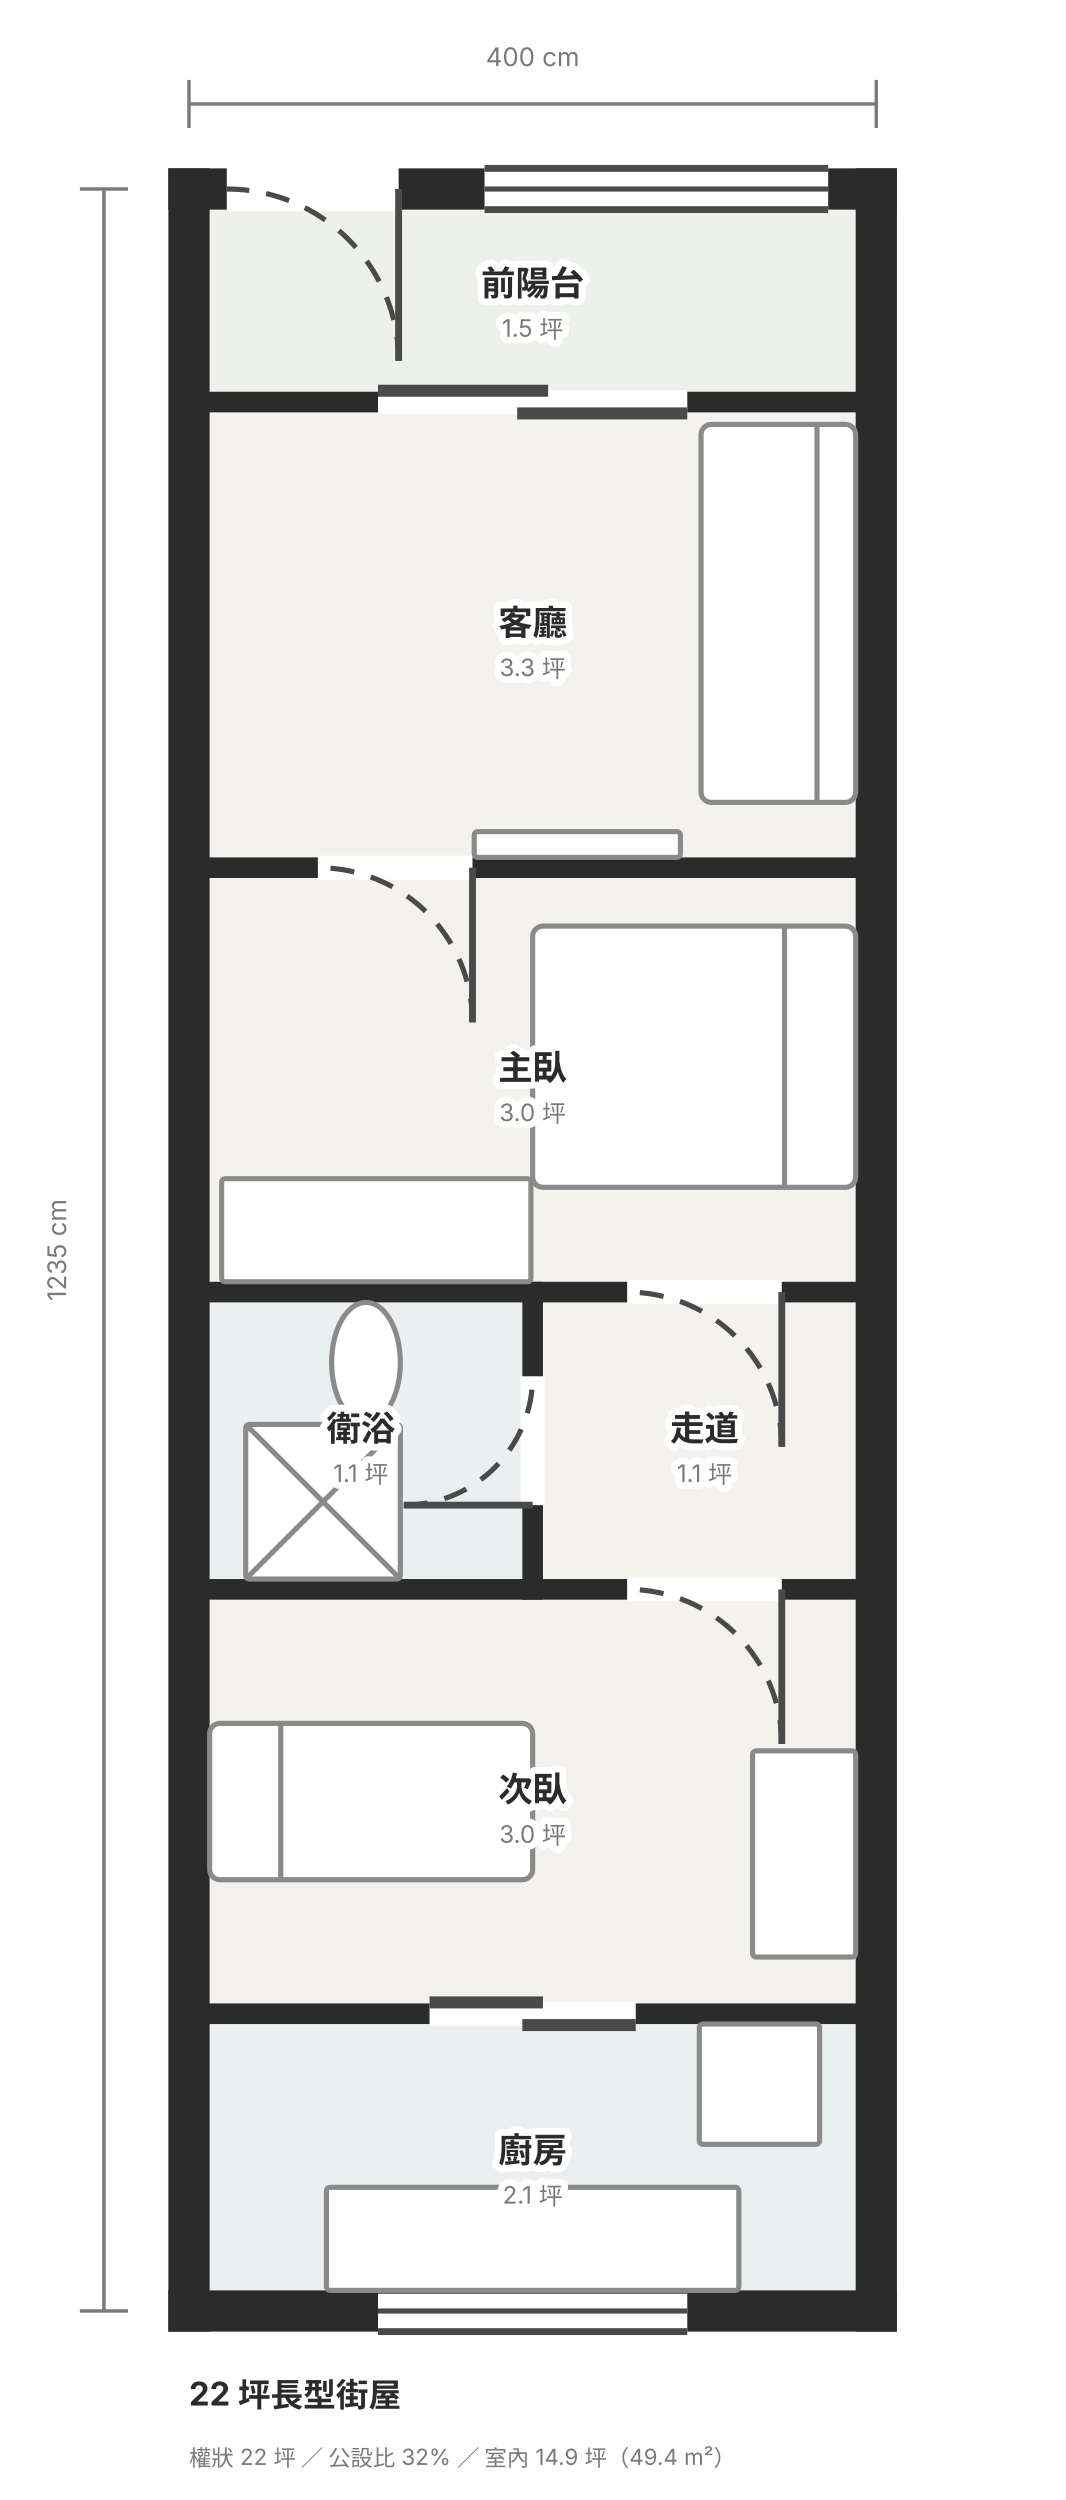
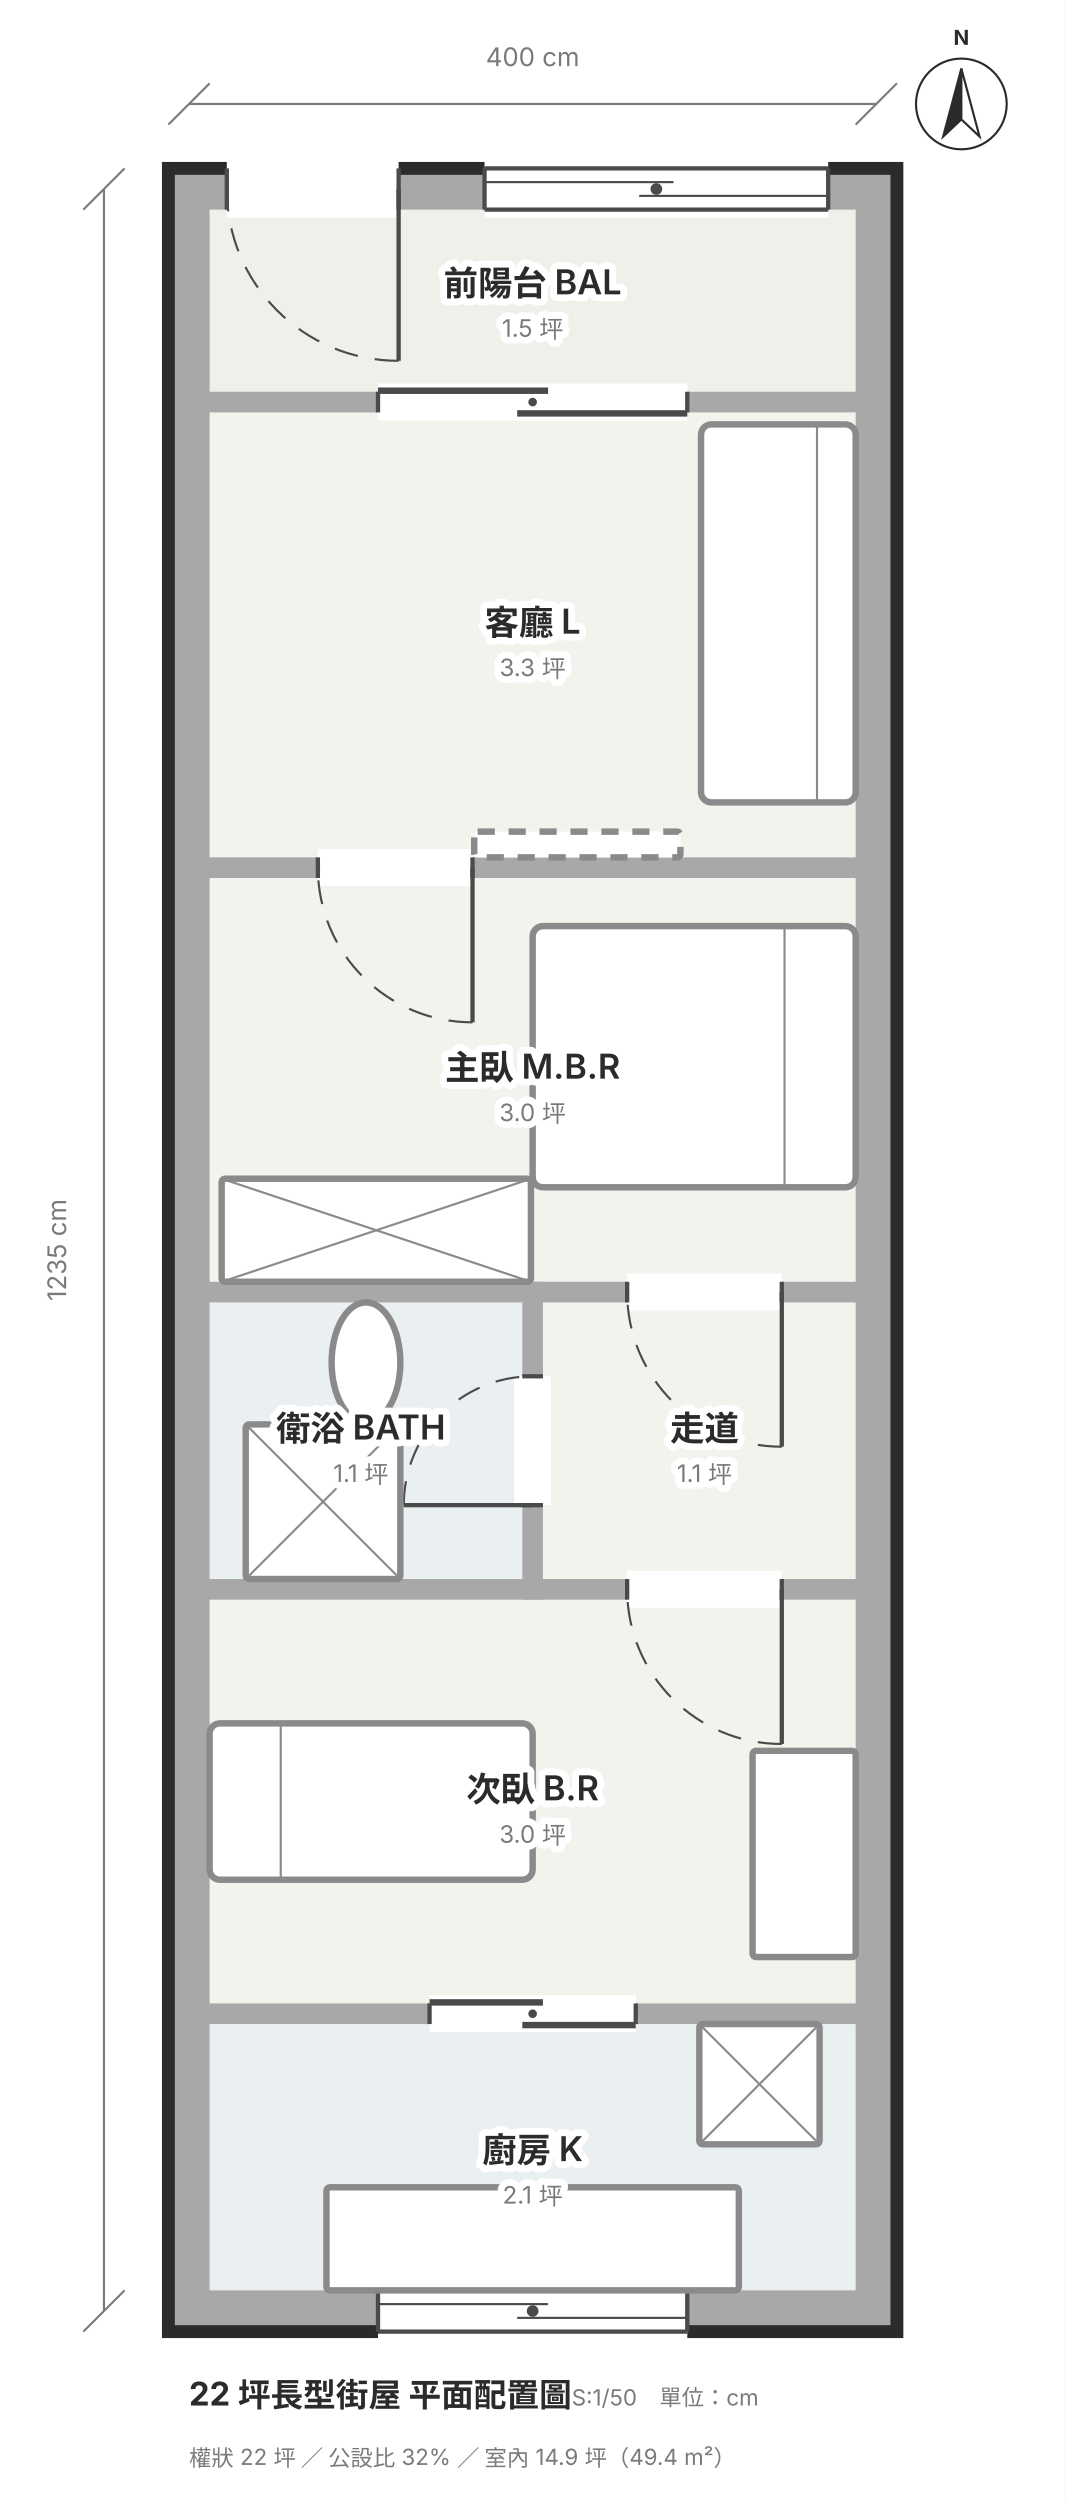
<svg xmlns="http://www.w3.org/2000/svg" viewBox="-110 -110 620 1455" width="100%" font-family="-apple-system, 'Noto Sans TC', sans-serif">
  <rect x="-110" y="-110" width="620" height="1455" fill="#ffffff" />
-   <g id="rooms">
+   <g id="rooms" data-layer="FL">
    <rect id="room-balcony-f" data-room-type="balcony" x="0" y="0" width="400" height="124" fill="#eef1e9" />
    <rect id="room-living" data-room-type="living_room" x="0" y="124" width="400" height="271" fill="#f4f2ed" />
    <rect id="room-master" data-room-type="master_bedroom" x="0" y="395" width="400" height="247" fill="#f4f2ed" />
    <rect id="room-bath" data-room-type="bathroom" x="0" y="642" width="200" height="173" fill="#eaf0f2" />
    <rect id="room-hall" data-room-type="hallway" x="200" y="642" width="200" height="173" fill="#f4f2ed" />
    <rect id="room-bed2" data-room-type="bedroom" x="0" y="815" width="400" height="247" fill="#f4f2ed" />
    <rect id="room-kitchen" data-room-type="kitchen" x="0" y="1062" width="400" height="173" fill="#eaf0f2" />
  </g>
-   <g id="walls">
-     <rect id="wall-001" data-wall-type="exterior" x="-12.0" y="-12.0" width="424.0" height="24.0" fill="#2b2b2b" />
-     <rect id="wall-002" data-wall-type="exterior" x="-12.0" y="1223.0" width="424.0" height="24.0" fill="#2b2b2b" />
-     <rect id="wall-003" data-wall-type="party" x="-12.0" y="-12.0" width="24.0" height="1259.0" fill="#2b2b2b" />
-     <rect id="wall-004" data-wall-type="party" x="388.0" y="-12.0" width="24.0" height="1259.0" fill="#2b2b2b" />
-     <rect id="wall-005" data-wall-type="interior" x="-6.0" y="118.0" width="412.0" height="12.0" fill="#2b2b2b" />
-     <rect id="wall-006" data-wall-type="interior" x="-6.0" y="389.0" width="412.0" height="12.0" fill="#2b2b2b" />
-     <rect id="wall-007" data-wall-type="interior" x="-6.0" y="636.0" width="412.0" height="12.0" fill="#2b2b2b" />
-     <rect id="wall-008" data-wall-type="interior" x="-6.0" y="809.0" width="412.0" height="12.0" fill="#2b2b2b" />
-     <rect id="wall-009" data-wall-type="interior" x="-6.0" y="1056.0" width="412.0" height="12.0" fill="#2b2b2b" />
-     <rect id="wall-010" data-wall-type="interior" x="194.0" y="636.0" width="12.0" height="185.0" fill="#2b2b2b" />
-     <rect x="22.0" y="-13.0" width="100.0" height="26.0" fill="#ffffff" />
-     <rect x="110.0" y="117.0" width="180.0" height="14.0" fill="#ffffff" />
-     <rect x="75.0" y="388.0" width="90.0" height="14.0" fill="#ffffff" />
-     <rect x="255.0" y="635.0" width="90.0" height="14.0" fill="#ffffff" />
-     <rect x="193.0" y="691.0" width="14.0" height="75.0" fill="#ffffff" />
-     <rect x="255.0" y="808.0" width="90.0" height="14.0" fill="#ffffff" />
-     <rect x="140.0" y="1055.0" width="120.0" height="14.0" fill="#ffffff" />
-     <rect x="172.0" y="-13.0" width="200.0" height="26.0" fill="#ffffff" />
-     <rect x="110.0" y="1222.0" width="180.0" height="26.0" fill="#ffffff" />
+   <g id="walls" data-layer="WL">
+     <rect id="wall-001" data-wall-type="exterior" x="-12.0" y="-12.0" width="424.0" height="24.0" fill="#a8a8a8" />
+     <rect id="wall-002" data-wall-type="exterior" x="-12.0" y="1223.0" width="424.0" height="24.0" fill="#a8a8a8" />
+     <rect id="wall-003" data-wall-type="party" x="-12.0" y="-12.0" width="24.0" height="1259.0" fill="#a8a8a8" />
+     <rect id="wall-004" data-wall-type="party" x="388.0" y="-12.0" width="24.0" height="1259.0" fill="#a8a8a8" />
+     <rect id="wall-005" data-wall-type="interior" x="-6.0" y="118.0" width="412.0" height="12.0" fill="#a8a8a8" />
+     <rect id="wall-006" data-wall-type="interior" x="-6.0" y="389.0" width="412.0" height="12.0" fill="#a8a8a8" />
+     <rect id="wall-007" data-wall-type="interior" x="-6.0" y="636.0" width="412.0" height="12.0" fill="#a8a8a8" />
+     <rect id="wall-008" data-wall-type="interior" x="-6.0" y="809.0" width="412.0" height="12.0" fill="#a8a8a8" />
+     <rect id="wall-009" data-wall-type="interior" x="-6.0" y="1056.0" width="412.0" height="12.0" fill="#a8a8a8" />
+     <rect id="wall-010" data-wall-type="interior" x="194.0" y="636.0" width="12.0" height="185.0" fill="#a8a8a8" />
+     <rect x="-12.0" y="-12.0" width="424.0" height="1259.0" fill="none" stroke="#2b2b2b" stroke-width="7.50" />
+     <rect x="22.0" y="-16.8" width="100.0" height="33.5" fill="#ffffff" />
+     <rect x="110.0" y="113.2" width="180.0" height="21.5" fill="#ffffff" />
+     <rect x="75.0" y="384.2" width="90.0" height="21.5" fill="#ffffff" />
+     <rect x="255.0" y="631.2" width="90.0" height="21.5" fill="#ffffff" />
+     <rect x="189.2" y="691.0" width="21.5" height="75.0" fill="#ffffff" />
+     <rect x="255.0" y="804.2" width="90.0" height="21.5" fill="#ffffff" />
+     <rect x="140.0" y="1051.2" width="120.0" height="21.5" fill="#ffffff" />
+     <rect x="172.0" y="-16.8" width="200.0" height="33.5" fill="#ffffff" />
+     <rect x="110.0" y="1218.2" width="180.0" height="33.5" fill="#ffffff" />
  </g>
-   <g id="doors" fill="none" stroke="#4a4a4a" stroke-width="4">
+   <g id="doors" data-layer="DR" fill="none" stroke="#4a4a4a">
    <g id="door-entry" data-door-type="single">
-       <line x1="122.0" y1="0.0" x2="122.0" y2="100.0" />
-       <path d="M 122.0 100.0 A 100 100 0 0 0 22.0 0.0" stroke-dasharray="14 10" stroke-width="3" />
+       <line x1="22.0" y1="-12.0" x2="22.0" y2="12.0" stroke-width="2.50" />
+       <line x1="122.0" y1="-12.0" x2="122.0" y2="12.0" stroke-width="2.50" />
+       <line x1="122.0" y1="0.0" x2="122.0" y2="100.0" stroke-width="2.50" />
+       <path d="M 122.0 100.0 A 100 100 0 0 1 22.0 0.0" stroke-dasharray="14 10" stroke-width="1.25" />
    </g>
-     <line x1="110.0" y1="117.4" x2="209.0" y2="117.4" stroke-width="7" />
-     <line x1="191.0" y1="130.6" x2="290.0" y2="130.6" stroke-width="7" />
+     <g id="door-balcony" data-door-type="sliding">
+       <line x1="110.0" y1="118.0" x2="110.0" y2="130.0" stroke-width="2.50" />
+       <line x1="290.0" y1="118.0" x2="290.0" y2="130.0" stroke-width="2.50" />
+       <line x1="110.0" y1="117.4" x2="209.0" y2="117.4" stroke-width="3.75" />
+       <line x1="191.0" y1="130.6" x2="290.0" y2="130.6" stroke-width="3.75" />
+       <circle cx="200.0" cy="124.0" r="1.9" fill="#4a4a4a" stroke-width="1.25" />
+     </g>
    <g id="door-master" data-door-type="single">
-       <line x1="165.0" y1="395.0" x2="165.0" y2="485.0" />
-       <path d="M 165.0 485.0 A 90 90 0 0 0 75.0 395.0" stroke-dasharray="14 10" stroke-width="3" />
+       <line x1="75.0" y1="389.0" x2="75.0" y2="401.0" stroke-width="2.50" />
+       <line x1="165.0" y1="389.0" x2="165.0" y2="401.0" stroke-width="2.50" />
+       <line x1="165.0" y1="395.0" x2="165.0" y2="485.0" stroke-width="2.50" />
+       <path d="M 165.0 485.0 A 90 90 0 0 1 75.0 395.0" stroke-dasharray="14 10" stroke-width="1.25" />
    </g>
    <g id="door-hall" data-door-type="single">
-       <line x1="345.0" y1="642.0" x2="345.0" y2="732.0" />
-       <path d="M 345.0 732.0 A 90 90 0 0 0 255.0 642.0" stroke-dasharray="14 10" stroke-width="3" />
+       <line x1="255.0" y1="636.0" x2="255.0" y2="648.0" stroke-width="2.50" />
+       <line x1="345.0" y1="636.0" x2="345.0" y2="648.0" stroke-width="2.50" />
+       <line x1="345.0" y1="642.0" x2="345.0" y2="732.0" stroke-width="2.50" />
+       <path d="M 345.0 732.0 A 90 90 0 0 1 255.0 642.0" stroke-dasharray="14 10" stroke-width="1.25" />
    </g>
    <g id="door-bath" data-door-type="single">
-       <line x1="200.0" y1="766.0" x2="125.0" y2="766.0" />
-       <path d="M 125.0 766.0 A 75 75 0 0 0 200.0 691.0" stroke-dasharray="14 10" stroke-width="3" />
+       <line x1="194.0" y1="691.0" x2="206.0" y2="691.0" stroke-width="2.50" />
+       <line x1="194.0" y1="766.0" x2="206.0" y2="766.0" stroke-width="2.50" />
+       <line x1="200.0" y1="766.0" x2="125.0" y2="766.0" stroke-width="2.50" />
+       <path d="M 125.0 766.0 A 75 75 0 0 1 200.0 691.0" stroke-dasharray="14 10" stroke-width="1.25" />
    </g>
    <g id="door-bed2" data-door-type="single">
-       <line x1="345.0" y1="815.0" x2="345.0" y2="905.0" />
-       <path d="M 345.0 905.0 A 90 90 0 0 0 255.0 815.0" stroke-dasharray="14 10" stroke-width="3" />
+       <line x1="255.0" y1="809.0" x2="255.0" y2="821.0" stroke-width="2.50" />
+       <line x1="345.0" y1="809.0" x2="345.0" y2="821.0" stroke-width="2.50" />
+       <line x1="345.0" y1="815.0" x2="345.0" y2="905.0" stroke-width="2.50" />
+       <path d="M 345.0 905.0 A 90 90 0 0 1 255.0 815.0" stroke-dasharray="14 10" stroke-width="1.25" />
    </g>
-     <line x1="140.0" y1="1055.4" x2="206.0" y2="1055.4" stroke-width="7" />
-     <line x1="194.0" y1="1068.6" x2="260.0" y2="1068.6" stroke-width="7" />
-   </g>
-   <g id="windows" stroke="#4a4a4a" fill="none">
-     <g id="win-balcony-f">
-       <line x1="172.0" y1="-12.0" x2="372.0" y2="-12.0" stroke-width="4" />
-       <line x1="172.0" y1="0.0" x2="372.0" y2="0.0" stroke-width="3" />
-       <line x1="172.0" y1="12.0" x2="372.0" y2="12.0" stroke-width="4" />
-     </g>
-     <g id="win-kitchen">
-       <line x1="110.0" y1="1223.0" x2="290.0" y2="1223.0" stroke-width="4" />
-       <line x1="110.0" y1="1235.0" x2="290.0" y2="1235.0" stroke-width="3" />
-       <line x1="110.0" y1="1247.0" x2="290.0" y2="1247.0" stroke-width="4" />
+     <g id="door-kitchen" data-door-type="sliding">
+       <line x1="140.0" y1="1056.0" x2="140.0" y2="1068.0" stroke-width="2.50" />
+       <line x1="260.0" y1="1056.0" x2="260.0" y2="1068.0" stroke-width="2.50" />
+       <line x1="140.0" y1="1055.4" x2="206.0" y2="1055.4" stroke-width="3.75" />
+       <line x1="194.0" y1="1068.6" x2="260.0" y2="1068.6" stroke-width="3.75" />
+       <circle cx="200.0" cy="1062.0" r="1.9" fill="#4a4a4a" stroke-width="1.25" />
    </g>
  </g>
-   <g id="furniture" fill="#ffffff" stroke="#8a8a8a" stroke-width="3">
-     <g id="f-sofa" data-furniture-type="sofa">
-       <rect x="298" y="137" width="90" height="220" rx="6" />
+   <g id="windows" data-layer="WI" stroke="#4a4a4a" fill="none">
+     <g id="win-balcony-f" data-window-type="sliding">
+       <line x1="172.0" y1="-12.0" x2="372.0" y2="-12.0" stroke-width="2.50" />
+       <line x1="172.0" y1="12.0" x2="372.0" y2="12.0" stroke-width="2.50" />
+       <line x1="172.0" y1="-12.0" x2="172.0" y2="12.0" stroke-width="2.50" />
+       <line x1="372.0" y1="-12.0" x2="372.0" y2="12.0" stroke-width="2.50" />
+       <line x1="172.0" y1="-4.0" x2="282.0" y2="-4.0" stroke-width="1.25" />
+       <line x1="262.0" y1="4.0" x2="372.0" y2="4.0" stroke-width="1.25" />
+       <circle cx="272.0" cy="0.0" r="3.4" fill="#4a4a4a" stroke="none" />
+     </g>
+     <g id="win-kitchen" data-window-type="sliding">
+       <line x1="110.0" y1="1223.0" x2="290.0" y2="1223.0" stroke-width="2.50" />
+       <line x1="110.0" y1="1247.0" x2="290.0" y2="1247.0" stroke-width="2.50" />
+       <line x1="110.0" y1="1223.0" x2="110.0" y2="1247.0" stroke-width="2.50" />
+       <line x1="290.0" y1="1223.0" x2="290.0" y2="1247.0" stroke-width="2.50" />
+       <line x1="110.0" y1="1231.0" x2="209.0" y2="1231.0" stroke-width="1.25" />
+       <line x1="191.0" y1="1239.0" x2="290.0" y2="1239.0" stroke-width="1.25" />
+       <circle cx="200.0" cy="1235.0" r="3.4" fill="#4a4a4a" stroke="none" />
+     </g>
+   </g>
+   <g id="furniture" fill="#ffffff" stroke="#8a8a8a" stroke-width="1.25">
+     <g id="f-sofa" data-furniture-type="sofa" data-layer="FUM">
+       <rect x="298" y="137" width="90" height="220" rx="6" stroke-width="3.75" />
      <line x1="365.5" y1="137" x2="365.5" y2="357" />
    </g>
-     <g id="f-tv" data-furniture-type="tv">
-       <rect x="166" y="374" width="120" height="15" rx="2" />
+     <g id="f-tv" data-furniture-type="tv" data-layer="FUM">
+       <rect x="166" y="374" width="120" height="15" rx="2" stroke-width="3.75" stroke-dasharray="10 8" />
    </g>
-     <g id="f-bed-m" data-furniture-type="bed">
-       <rect x="200" y="429" width="188" height="152" rx="6" />
+     <g id="f-bed-m" data-furniture-type="bed" data-layer="FUM">
+       <rect x="200" y="429" width="188" height="152" rx="6" stroke-width="3.75" />
      <line x1="346.6" y1="429" x2="346.6" y2="581" />
    </g>
-     <g id="f-wardrobe-m" data-furniture-type="wardrobe">
-       <rect x="19" y="576" width="180" height="60" rx="2" />
+     <g id="f-wardrobe-m" data-furniture-type="wardrobe" data-layer="FUF">
+       <rect x="19" y="576" width="180" height="60" rx="2" stroke-width="3.75" />
+       <line x1="19" y1="576" x2="199" y2="636" />
+       <line x1="199" y1="576" x2="19" y2="636" />
    </g>
-     <g id="f-toilet" data-furniture-type="toilet">
-       <ellipse cx="103.0" cy="683.0" rx="20.0" ry="35.0" />
+     <g id="f-toilet" data-furniture-type="toilet" data-layer="FUF">
+       <ellipse cx="103.0" cy="683.0" rx="20.0" ry="35.0" stroke-width="3.75" />
    </g>
-     <g id="f-shower" data-furniture-type="shower">
-       <rect x="33" y="719" width="90" height="90" rx="2" />
+     <g id="f-shower" data-furniture-type="shower" data-layer="FUF">
+       <rect x="33" y="719" width="90" height="90" rx="2" stroke-width="3.75" />
      <line x1="33" y1="719" x2="123" y2="809" />
      <line x1="123" y1="719" x2="33" y2="809" />
    </g>
-     <g id="f-bed-2" data-furniture-type="single_bed">
-       <rect x="12" y="893" width="188" height="91" rx="6" />
+     <g id="f-bed-2" data-furniture-type="single_bed" data-layer="FUM">
+       <rect x="12" y="893" width="188" height="91" rx="6" stroke-width="3.75" />
      <line x1="53.4" y1="893" x2="53.4" y2="984" />
    </g>
-     <g id="f-desk-2" data-furniture-type="desk">
-       <rect x="328" y="909" width="60" height="120" rx="2" />
+     <g id="f-desk-2" data-furniture-type="desk" data-layer="FUM">
+       <rect x="328" y="909" width="60" height="120" rx="2" stroke-width="3.75" />
    </g>
-     <g id="f-counter" data-furniture-type="kitchen_counter">
-       <rect x="80" y="1163" width="240" height="60" rx="2" />
+     <g id="f-counter" data-furniture-type="kitchen_counter" data-layer="FUF">
+       <rect x="80" y="1163" width="240" height="60" rx="2" stroke-width="3.75" />
    </g>
-     <g id="f-fridge" data-furniture-type="refrigerator">
-       <rect x="297" y="1068" width="70" height="70" rx="2" />
+     <g id="f-fridge" data-furniture-type="refrigerator" data-layer="FUM">
+       <rect x="297" y="1068" width="70" height="70" rx="2" stroke-width="3.75" />
+       <line x1="297" y1="1068" x2="367" y2="1138" />
+       <line x1="367" y1="1068" x2="297" y2="1138" />
    </g>
  </g>
-   <g id="room-labels" text-anchor="middle" fill="#2b2b2b" stroke="#ffffff" stroke-width="8" stroke-linejoin="round" paint-order="stroke">
-     <text x="200.0" y="62.0" font-size="20" font-weight="600">前陽台</text>
+   <g id="room-labels" data-layer="TE" text-anchor="middle" fill="#2b2b2b" stroke="#ffffff" stroke-width="8" stroke-linejoin="round" paint-order="stroke">
+     <text x="200.0" y="62.0" font-size="20" font-weight="600">前陽台 BAL</text>
    <text x="200.0" y="86.0" font-size="14" fill="#7a7a7a">1.5 坪</text>
-     <text x="200.0" y="259.5" font-size="20" font-weight="600">客廳</text>
+     <text x="200.0" y="259.5" font-size="20" font-weight="600">客廳 L</text>
    <text x="200.0" y="283.5" font-size="14" fill="#7a7a7a">3.3 坪</text>
-     <text x="200.0" y="518.5" font-size="20" font-weight="600">主臥</text>
+     <text x="200.0" y="518.5" font-size="20" font-weight="600">主臥 M.B.R</text>
    <text x="200.0" y="542.5" font-size="14" fill="#7a7a7a">3.0 坪</text>
-     <text x="100.0" y="728.5" font-size="20" font-weight="600">衛浴</text>
+     <text x="100.0" y="728.5" font-size="20" font-weight="600">衛浴 BATH</text>
    <text x="100.0" y="752.5" font-size="14" fill="#7a7a7a">1.1 坪</text>
    <text x="300.0" y="728.5" font-size="20" font-weight="600">走道</text>
    <text x="300.0" y="752.5" font-size="14" fill="#7a7a7a">1.1 坪</text>
-     <text x="200.0" y="938.5" font-size="20" font-weight="600">次臥</text>
+     <text x="200.0" y="938.5" font-size="20" font-weight="600">次臥 B.R</text>
    <text x="200.0" y="962.5" font-size="14" fill="#7a7a7a">3.0 坪</text>
-     <text x="200.0" y="1148.5" font-size="20" font-weight="600">廚房</text>
+     <text x="200.0" y="1148.5" font-size="20" font-weight="600">廚房 K</text>
    <text x="200.0" y="1172.5" font-size="14" fill="#7a7a7a">2.1 坪</text>
  </g>
-   <g id="annotations" stroke="#7a7a7a" fill="#7a7a7a" stroke-width="2">
+   <g id="annotations" data-layer="SI" stroke="#7a7a7a" fill="#7a7a7a" stroke-width="1.25">
    <line x1="0" y1="-49.5" x2="400" y2="-49.5" />
-     <line x1="0" y1="-63.5" x2="0" y2="-35.5" />
-     <line x1="400" y1="-63.5" x2="400" y2="-35.5" />
+     <line x1="-12.0" y1="-37.5" x2="12.0" y2="-61.5" />
+     <line x1="388.0" y1="-37.5" x2="412.0" y2="-61.5" />
    <text x="200.0" y="-71.5" font-size="15" text-anchor="middle" stroke="none">400 cm</text>
    <line x1="-49.5" y1="0" x2="-49.5" y2="1235" />
-     <line x1="-63.5" y1="0" x2="-35.5" y2="0" />
-     <line x1="-63.5" y1="1235" x2="-35.5" y2="1235" />
+     <line x1="-61.5" y1="12.0" x2="-37.5" y2="-12.0" />
+     <line x1="-61.5" y1="1247.0" x2="-37.5" y2="1223.0" />
    <text x="-71.5" y="617.5" font-size="15" text-anchor="middle" stroke="none" transform="rotate(-90 -71.5 617.5)">1235 cm</text>
  </g>
-   <text x="0" y="1290.0" font-size="19" font-weight="700" fill="#2b2b2b">22 坪長型街屋</text>
+   <g id="north-arrow" stroke="#2b2b2b" stroke-width="1.25">
+     <circle cx="449.5" cy="-49.5" r="26.4" fill="#ffffff" />
+     <polygon points="449.5,-70.1 438.9,-30.5 449.5,-40.5" fill="#2b2b2b" />
+     <polygon points="449.5,-70.1 460.1,-30.5 449.5,-40.5" fill="#ffffff" />
+     <text x="449.5" y="-83.9" font-size="12" text-anchor="middle" stroke="none" fill="#2b2b2b" font-weight="700">N</text>
+   </g>
+   <text x="0" y="1290.0" font-size="19" font-weight="700" fill="#2b2b2b">22 坪長型街屋 平面配置圖<tspan font-size="13" font-weight="400" fill="#7a7a7a">　S:1/50　單位：cm</tspan>
+   </text>
  <text x="0" y="1325.2" font-size="13" fill="#7a7a7a">權狀 22 坪 ／ 公設比 32% ／ 室內 14.9 坪（49.4 m²）</text>
  <g id="hotspots" fill="transparent" stroke="none">
    <rect id="hs-door-entry" data-symbol-id="door_single_swing" data-source="auto_door" x="22" y="-12" width="100" height="24" />
    <rect id="hs-door-balcony" data-symbol-id="" data-source="auto_door" x="110" y="112" width="180" height="24" />
    <rect id="hs-door-master" data-symbol-id="door_single_swing" data-source="auto_door" x="75" y="383" width="90" height="24" />
    <rect id="hs-door-hall" data-symbol-id="door_single_swing" data-source="auto_door" x="255" y="630" width="90" height="24" />
    <rect id="hs-door-bath" data-symbol-id="door_single_swing" data-source="auto_door" x="188" y="692" width="24" height="75" />
    <rect id="hs-door-bed2" data-symbol-id="door_single_swing" data-source="auto_door" x="255" y="803" width="90" height="24" />
    <rect id="hs-door-kitchen" data-symbol-id="" data-source="auto_door" x="140" y="1050" width="120" height="24" />
    <rect id="hs-win-balcony-f" data-symbol-id="" data-source="auto_window" x="172" y="-12" width="200" height="24" />
    <rect id="hs-win-kitchen" data-symbol-id="" data-source="auto_window" x="110" y="1223" width="180" height="24" />
    <circle id="hs-sprinkler-living" data-symbol-id="sprinkler_head_pendent" data-source="manual" cx="200" cy="260" r="14" />
    <rect id="hs-outlet-living" data-symbol-id="outlet_socket_duplex" data-source="manual" x="20" y="172" width="30" height="20" />
-     <rect id="hs-beam-living" data-symbol-id="beam_concealed" data-source="manual" x="12" y="149" width="376" height="40" />
  </g>
</svg>
